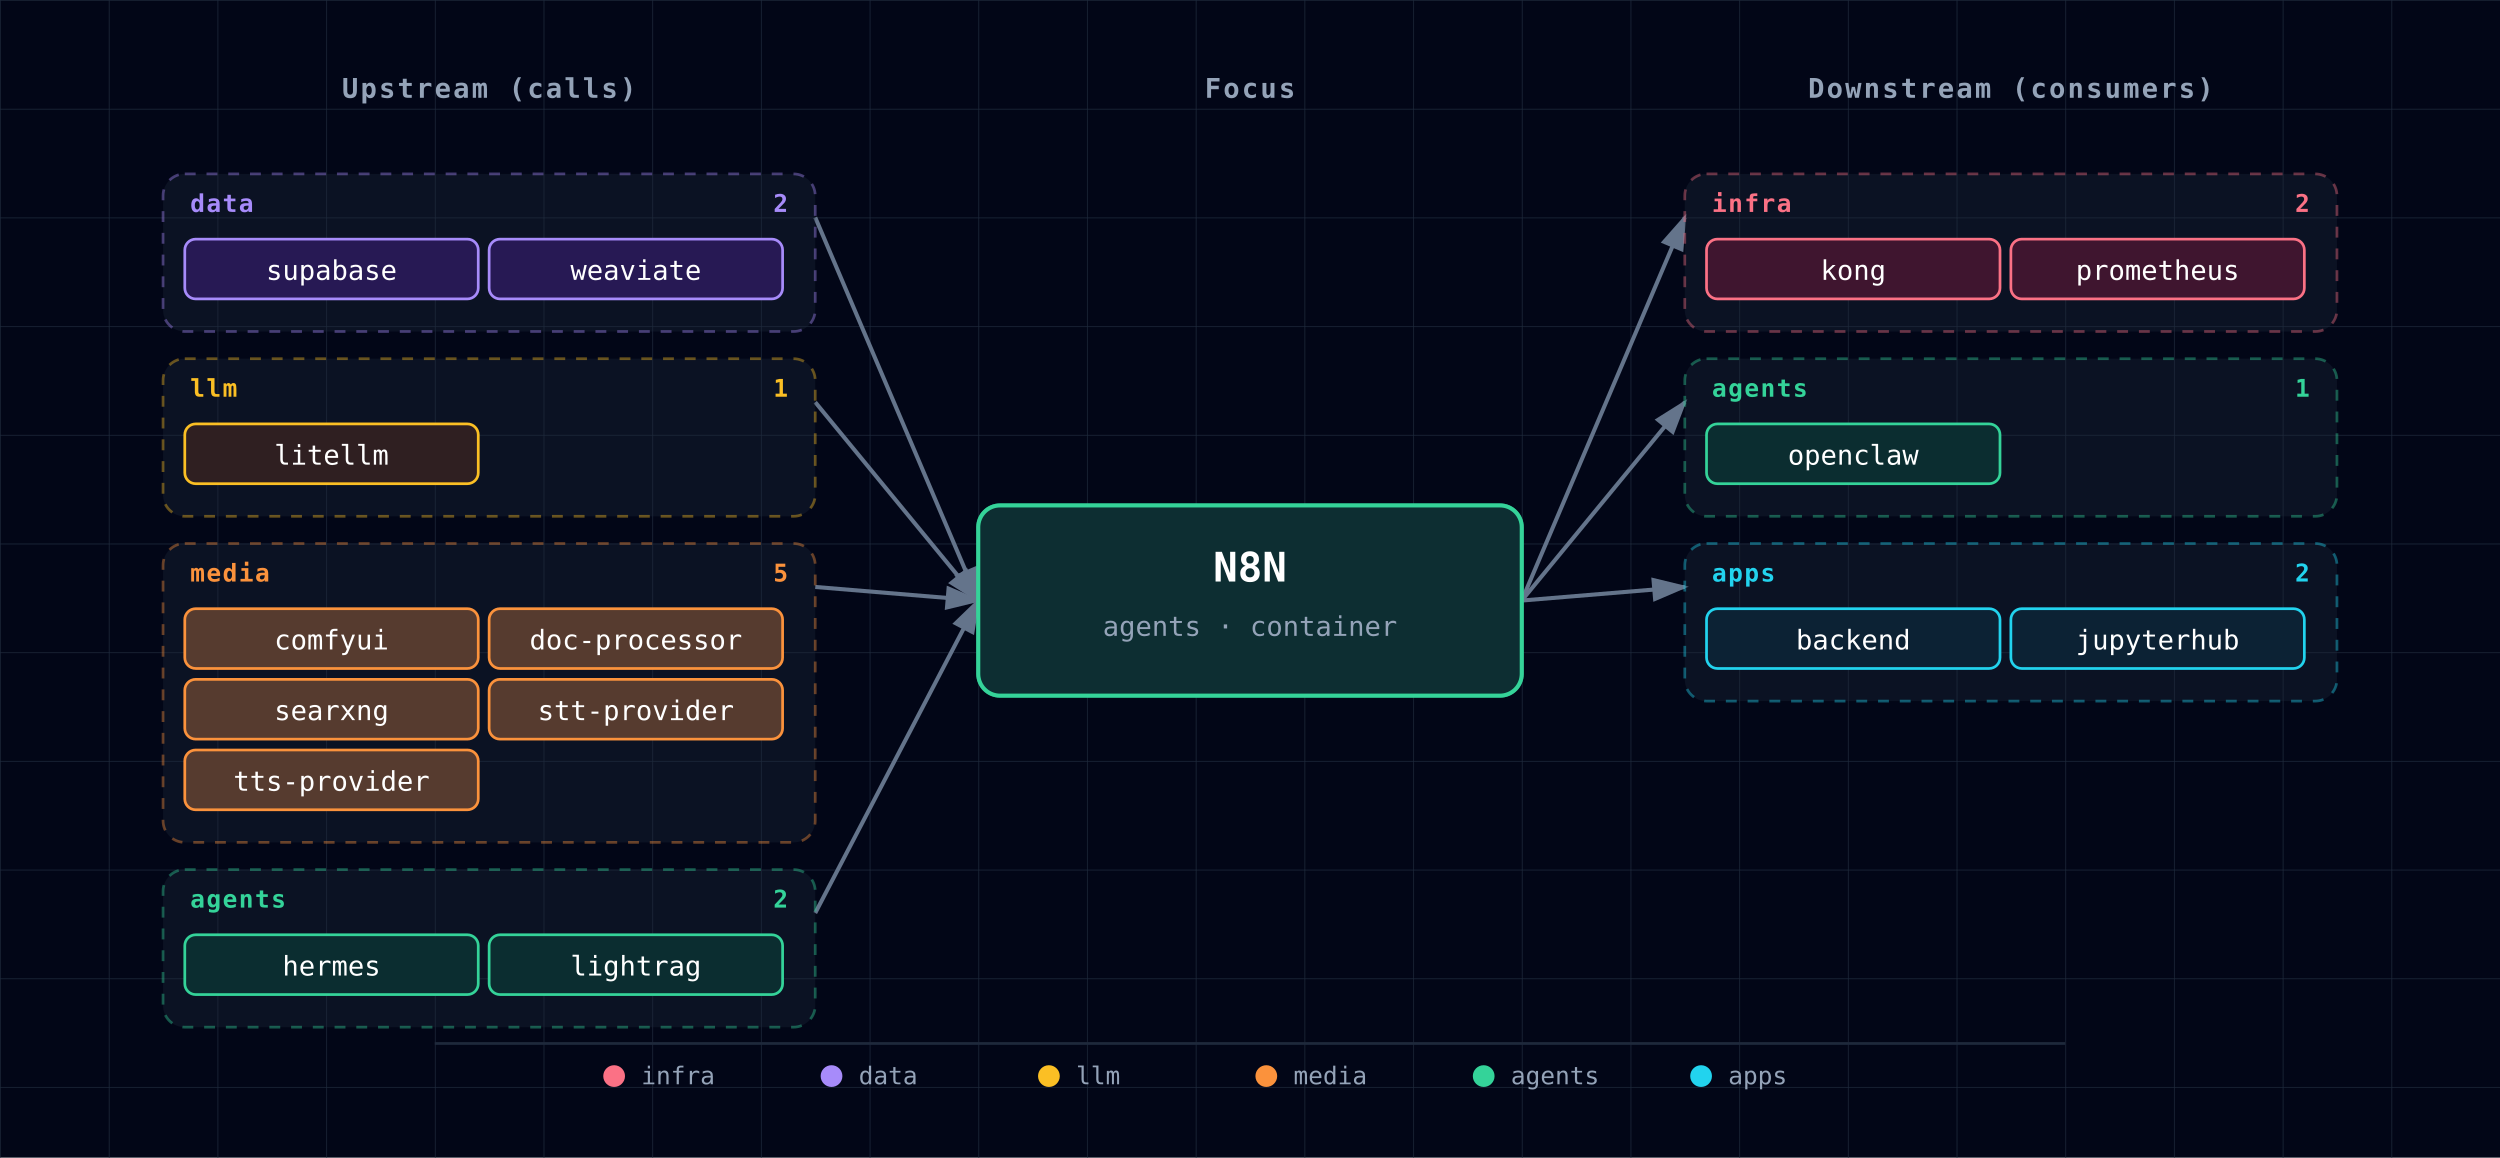
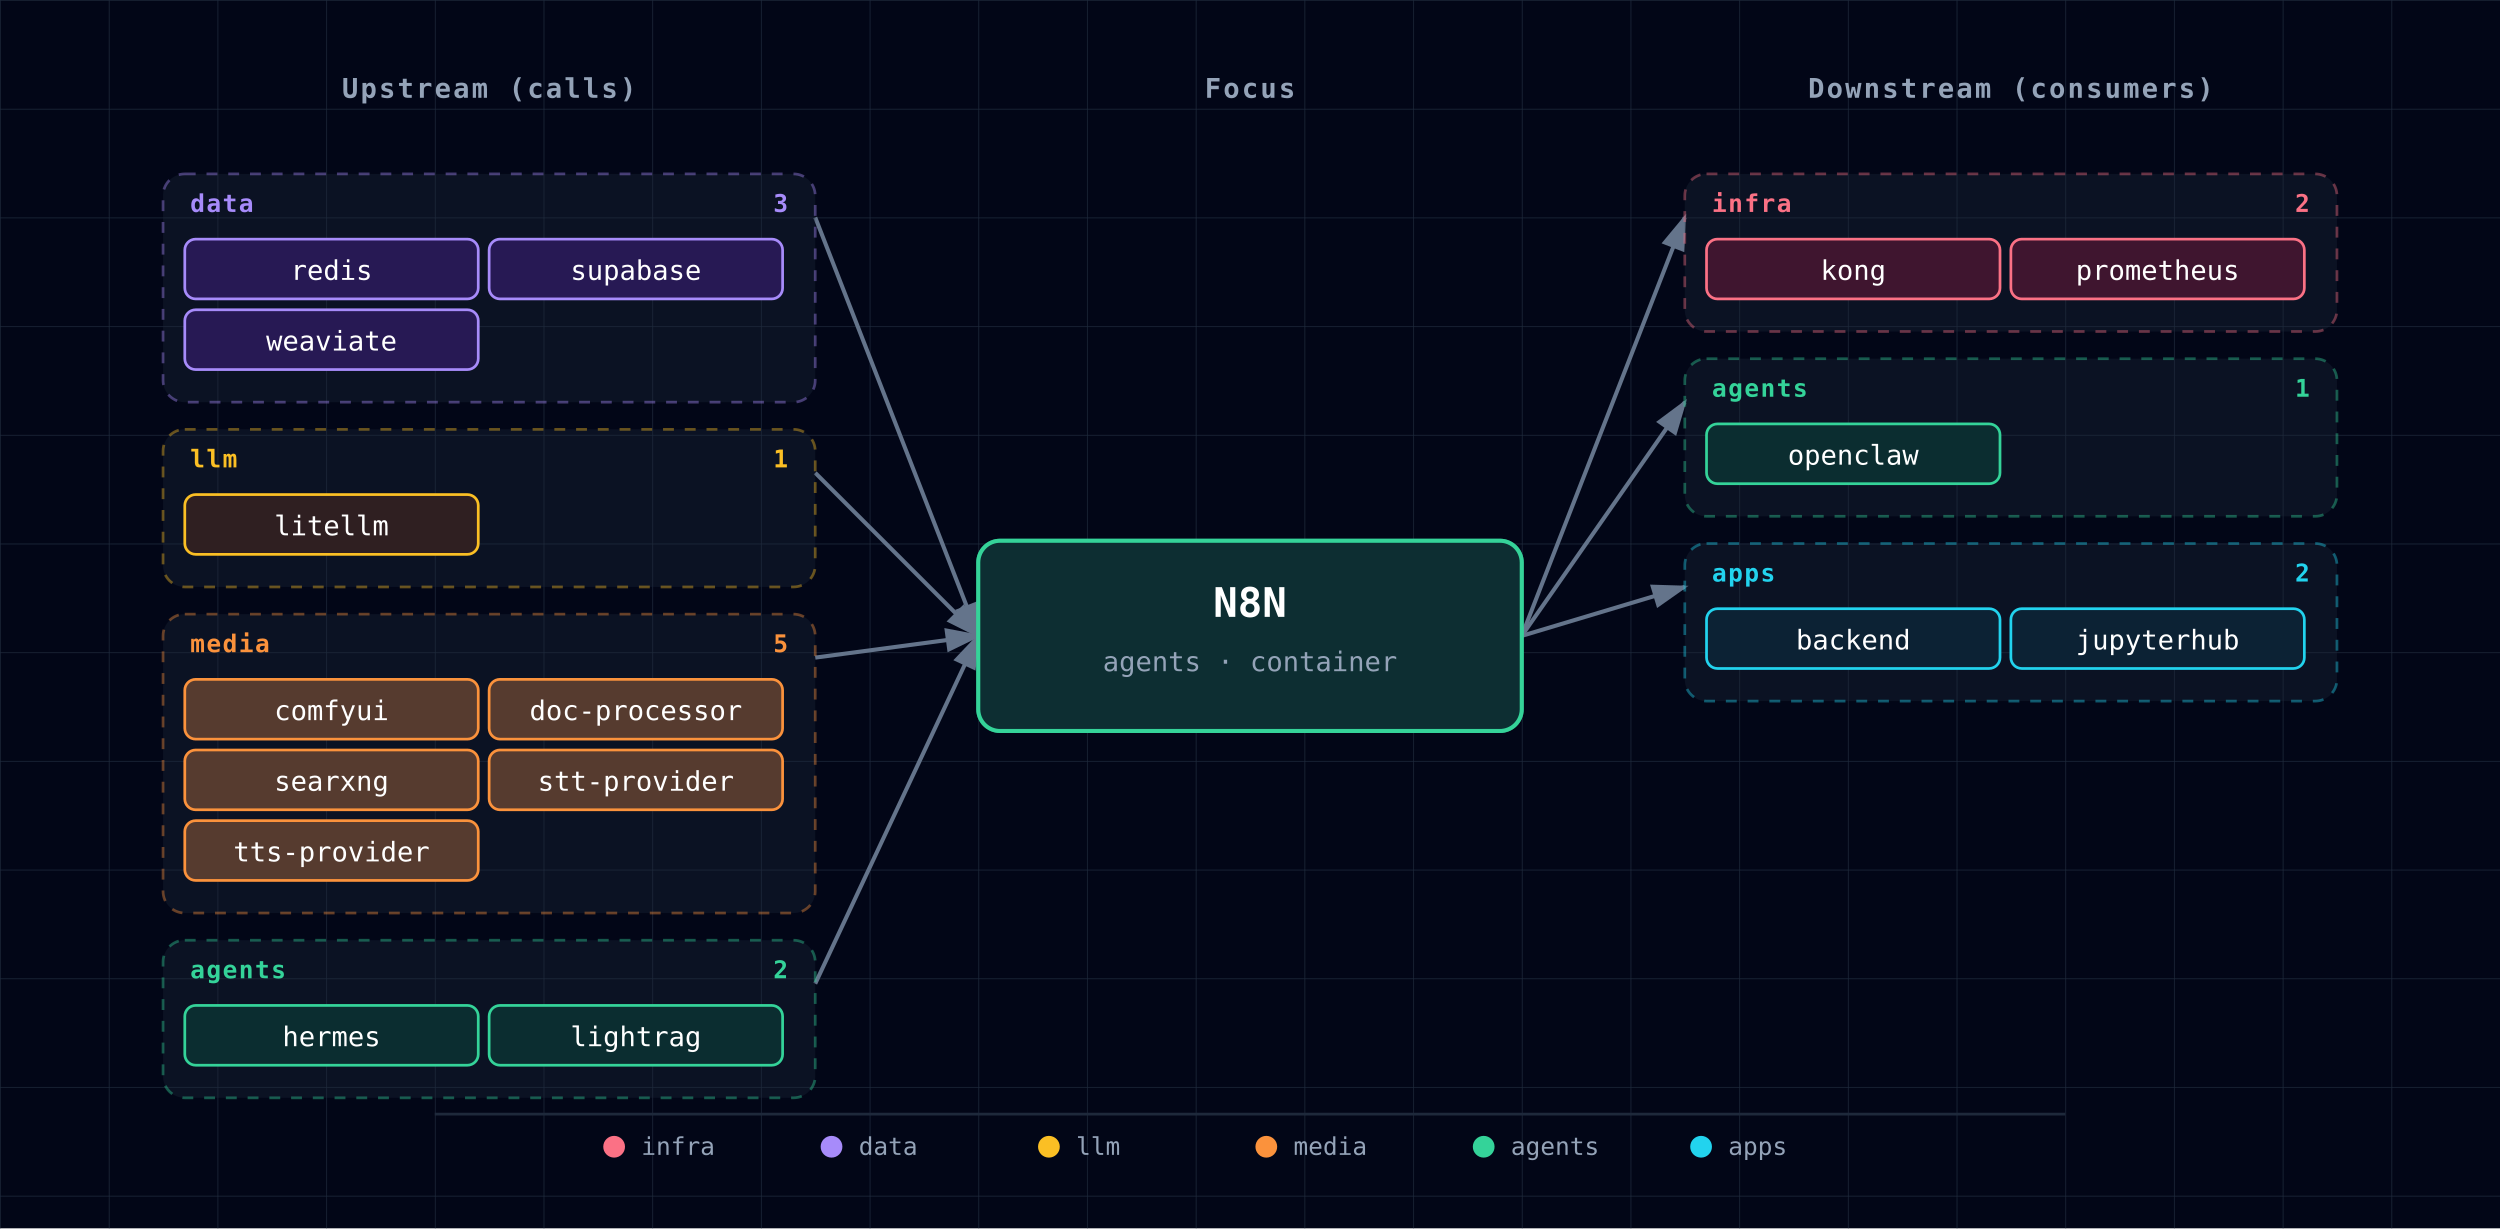
- <svg xmlns="http://www.w3.org/2000/svg" viewBox="0 0 920 426" font-family="'JetBrains Mono', 'Fira Code', Menlo, Consolas, monospace">
+ <svg xmlns="http://www.w3.org/2000/svg" viewBox="0 0 920 452" font-family="'JetBrains Mono', 'Fira Code', Menlo, Consolas, monospace">
  <defs>
    <pattern id="grid" width="40" height="40" patternUnits="userSpaceOnUse">
      <path d="M 40 0 L 0 0 0 40" fill="none" stroke="#1e293b" stroke-width="0.5" />
    </pattern>
    <marker id="arrowhead" markerWidth="9" markerHeight="6" refX="8" refY="3" orient="auto">
      <polygon points="0 0, 9 3, 0 6" fill="#64748b" />
    </marker>
    <filter id="focus-glow" x="-50%" y="-50%" width="200%" height="200%">
      <feGaussianBlur in="SourceAlpha" stdDeviation="6" />
      <feFlood flood-color="#34d399" flood-opacity="0.6" />
      <feComposite in2="SourceAlpha" operator="in" />
      <feMerge>
        <feMergeNode />
        <feMergeNode in="SourceGraphic" />
      </feMerge>
    </filter>
  </defs>
-   <rect width="920" height="426" fill="#020617" />
-   <rect width="920" height="426" fill="url(#grid)" />
+   <rect width="920" height="452" fill="#020617" />
+   <rect width="920" height="452" fill="url(#grid)" />
  <text x="180" y="36" fill="#94a3b8" font-size="10" font-weight="600" text-anchor="middle" letter-spacing="0.08em">Upstream (calls)</text>
  <text x="460" y="36" fill="#94a3b8" font-size="10" font-weight="600" text-anchor="middle" letter-spacing="0.08em">Focus</text>
  <text x="740" y="36" fill="#94a3b8" font-size="10" font-weight="600" text-anchor="middle" letter-spacing="0.08em">Downstream (consumers)</text>
-   <line x1="300" y1="80" x2="360" y2="221" stroke="#64748b" stroke-width="1.5" marker-end="url(#arrowhead)" />
-   <line x1="300" y1="148" x2="360" y2="221" stroke="#64748b" stroke-width="1.5" marker-end="url(#arrowhead)" />
-   <line x1="300" y1="216" x2="360" y2="221" stroke="#64748b" stroke-width="1.5" marker-end="url(#arrowhead)" />
-   <line x1="300" y1="336" x2="360" y2="221" stroke="#64748b" stroke-width="1.5" marker-end="url(#arrowhead)" />
-   <line x1="560" y1="221" x2="620" y2="80" stroke="#64748b" stroke-width="1.5" marker-end="url(#arrowhead)" />
-   <line x1="560" y1="221" x2="620" y2="148" stroke="#64748b" stroke-width="1.5" marker-end="url(#arrowhead)" />
-   <line x1="560" y1="221" x2="620" y2="216" stroke="#64748b" stroke-width="1.5" marker-end="url(#arrowhead)" />
+   <line x1="300" y1="80" x2="360" y2="234" stroke="#64748b" stroke-width="1.5" marker-end="url(#arrowhead)" />
+   <line x1="300" y1="174" x2="360" y2="234" stroke="#64748b" stroke-width="1.5" marker-end="url(#arrowhead)" />
+   <line x1="300" y1="242" x2="360" y2="234" stroke="#64748b" stroke-width="1.5" marker-end="url(#arrowhead)" />
+   <line x1="300" y1="362" x2="360" y2="234" stroke="#64748b" stroke-width="1.5" marker-end="url(#arrowhead)" />
+   <line x1="560" y1="234" x2="620" y2="80" stroke="#64748b" stroke-width="1.5" marker-end="url(#arrowhead)" />
+   <line x1="560" y1="234" x2="620" y2="148" stroke="#64748b" stroke-width="1.5" marker-end="url(#arrowhead)" />
+   <line x1="560" y1="234" x2="620" y2="216" stroke="#64748b" stroke-width="1.5" marker-end="url(#arrowhead)" />
  <g>
    <g class="cluster">
-       <rect x="60" y="64" width="240" height="58" rx="8" fill="rgba(30,41,59,0.35)" stroke="#a78bfa" stroke-width="1" stroke-dasharray="4,4" stroke-opacity="0.4" />
+       <rect x="60" y="64" width="240" height="84" rx="8" fill="rgba(30,41,59,0.35)" stroke="#a78bfa" stroke-width="1" stroke-dasharray="4,4" stroke-opacity="0.4" />
      <text x="70" y="78" fill="#a78bfa" font-size="9" font-weight="700" text-anchor="start" style="letter-spacing:0.06em;text-transform:uppercase;">data</text>
-       <text x="290" y="78" fill="#a78bfa" font-size="9" font-weight="600" text-anchor="end">2</text>
+       <text x="290" y="78" fill="#a78bfa" font-size="9" font-weight="600" text-anchor="end">3</text>
    </g>
    <g>
      <rect x="68" y="88" width="108" height="22" rx="4" fill="#0f172a" />
      <rect x="68" y="88" width="108" height="22" rx="4" fill="rgba(76, 29, 149, 0.4)" stroke="#a78bfa" stroke-width="1" />
-       <text x="122" y="103" fill="white" font-size="10" text-anchor="middle">supabase</text>
+       <text x="122" y="103" fill="white" font-size="10" text-anchor="middle">redis</text>
    </g>
    <g>
      <rect x="180" y="88" width="108" height="22" rx="4" fill="#0f172a" />
      <rect x="180" y="88" width="108" height="22" rx="4" fill="rgba(76, 29, 149, 0.4)" stroke="#a78bfa" stroke-width="1" />
-       <text x="234" y="103" fill="white" font-size="10" text-anchor="middle">weaviate</text>
+       <text x="234" y="103" fill="white" font-size="10" text-anchor="middle">supabase</text>
+     </g>
+     <g>
+       <rect x="68" y="114" width="108" height="22" rx="4" fill="#0f172a" />
+       <rect x="68" y="114" width="108" height="22" rx="4" fill="rgba(76, 29, 149, 0.4)" stroke="#a78bfa" stroke-width="1" />
+       <text x="122" y="129" fill="white" font-size="10" text-anchor="middle">weaviate</text>
    </g>
    <g class="cluster">
-       <rect x="60" y="132" width="240" height="58" rx="8" fill="rgba(30,41,59,0.35)" stroke="#fbbf24" stroke-width="1" stroke-dasharray="4,4" stroke-opacity="0.4" />
-       <text x="70" y="146" fill="#fbbf24" font-size="9" font-weight="700" text-anchor="start" style="letter-spacing:0.06em;text-transform:uppercase;">llm</text>
-       <text x="290" y="146" fill="#fbbf24" font-size="9" font-weight="600" text-anchor="end">1</text>
+       <rect x="60" y="158" width="240" height="58" rx="8" fill="rgba(30,41,59,0.35)" stroke="#fbbf24" stroke-width="1" stroke-dasharray="4,4" stroke-opacity="0.4" />
+       <text x="70" y="172" fill="#fbbf24" font-size="9" font-weight="700" text-anchor="start" style="letter-spacing:0.06em;text-transform:uppercase;">llm</text>
+       <text x="290" y="172" fill="#fbbf24" font-size="9" font-weight="600" text-anchor="end">1</text>
    </g>
    <g>
-       <rect x="68" y="156" width="108" height="22" rx="4" fill="#0f172a" />
-       <rect x="68" y="156" width="108" height="22" rx="4" fill="rgba(120, 53, 15, 0.3)" stroke="#fbbf24" stroke-width="1" />
-       <text x="122" y="171" fill="white" font-size="10" text-anchor="middle">litellm</text>
+       <rect x="68" y="182" width="108" height="22" rx="4" fill="#0f172a" />
+       <rect x="68" y="182" width="108" height="22" rx="4" fill="rgba(120, 53, 15, 0.3)" stroke="#fbbf24" stroke-width="1" />
+       <text x="122" y="197" fill="white" font-size="10" text-anchor="middle">litellm</text>
    </g>
    <g class="cluster">
-       <rect x="60" y="200" width="240" height="110" rx="8" fill="rgba(30,41,59,0.35)" stroke="#fb923c" stroke-width="1" stroke-dasharray="4,4" stroke-opacity="0.4" />
-       <text x="70" y="214" fill="#fb923c" font-size="9" font-weight="700" text-anchor="start" style="letter-spacing:0.06em;text-transform:uppercase;">media</text>
-       <text x="290" y="214" fill="#fb923c" font-size="9" font-weight="600" text-anchor="end">5</text>
-     </g>
-     <g>
-       <rect x="68" y="224" width="108" height="22" rx="4" fill="#0f172a" />
-       <rect x="68" y="224" width="108" height="22" rx="4" fill="rgba(251, 146, 60, 0.3)" stroke="#fb923c" stroke-width="1" />
-       <text x="122" y="239" fill="white" font-size="10" text-anchor="middle">comfyui</text>
-     </g>
-     <g>
-       <rect x="180" y="224" width="108" height="22" rx="4" fill="#0f172a" />
-       <rect x="180" y="224" width="108" height="22" rx="4" fill="rgba(251, 146, 60, 0.3)" stroke="#fb923c" stroke-width="1" />
-       <text x="234" y="239" fill="white" font-size="10" text-anchor="middle">doc-processor</text>
+       <rect x="60" y="226" width="240" height="110" rx="8" fill="rgba(30,41,59,0.35)" stroke="#fb923c" stroke-width="1" stroke-dasharray="4,4" stroke-opacity="0.4" />
+       <text x="70" y="240" fill="#fb923c" font-size="9" font-weight="700" text-anchor="start" style="letter-spacing:0.06em;text-transform:uppercase;">media</text>
+       <text x="290" y="240" fill="#fb923c" font-size="9" font-weight="600" text-anchor="end">5</text>
    </g>
    <g>
      <rect x="68" y="250" width="108" height="22" rx="4" fill="#0f172a" />
      <rect x="68" y="250" width="108" height="22" rx="4" fill="rgba(251, 146, 60, 0.3)" stroke="#fb923c" stroke-width="1" />
-       <text x="122" y="265" fill="white" font-size="10" text-anchor="middle">searxng</text>
+       <text x="122" y="265" fill="white" font-size="10" text-anchor="middle">comfyui</text>
    </g>
    <g>
      <rect x="180" y="250" width="108" height="22" rx="4" fill="#0f172a" />
      <rect x="180" y="250" width="108" height="22" rx="4" fill="rgba(251, 146, 60, 0.3)" stroke="#fb923c" stroke-width="1" />
-       <text x="234" y="265" fill="white" font-size="10" text-anchor="middle">stt-provider</text>
+       <text x="234" y="265" fill="white" font-size="10" text-anchor="middle">doc-processor</text>
    </g>
    <g>
      <rect x="68" y="276" width="108" height="22" rx="4" fill="#0f172a" />
      <rect x="68" y="276" width="108" height="22" rx="4" fill="rgba(251, 146, 60, 0.3)" stroke="#fb923c" stroke-width="1" />
-       <text x="122" y="291" fill="white" font-size="10" text-anchor="middle">tts-provider</text>
+       <text x="122" y="291" fill="white" font-size="10" text-anchor="middle">searxng</text>
+     </g>
+     <g>
+       <rect x="180" y="276" width="108" height="22" rx="4" fill="#0f172a" />
+       <rect x="180" y="276" width="108" height="22" rx="4" fill="rgba(251, 146, 60, 0.3)" stroke="#fb923c" stroke-width="1" />
+       <text x="234" y="291" fill="white" font-size="10" text-anchor="middle">stt-provider</text>
+     </g>
+     <g>
+       <rect x="68" y="302" width="108" height="22" rx="4" fill="#0f172a" />
+       <rect x="68" y="302" width="108" height="22" rx="4" fill="rgba(251, 146, 60, 0.3)" stroke="#fb923c" stroke-width="1" />
+       <text x="122" y="317" fill="white" font-size="10" text-anchor="middle">tts-provider</text>
    </g>
    <g class="cluster">
-       <rect x="60" y="320" width="240" height="58" rx="8" fill="rgba(30,41,59,0.35)" stroke="#34d399" stroke-width="1" stroke-dasharray="4,4" stroke-opacity="0.4" />
-       <text x="70" y="334" fill="#34d399" font-size="9" font-weight="700" text-anchor="start" style="letter-spacing:0.06em;text-transform:uppercase;">agents</text>
-       <text x="290" y="334" fill="#34d399" font-size="9" font-weight="600" text-anchor="end">2</text>
+       <rect x="60" y="346" width="240" height="58" rx="8" fill="rgba(30,41,59,0.35)" stroke="#34d399" stroke-width="1" stroke-dasharray="4,4" stroke-opacity="0.4" />
+       <text x="70" y="360" fill="#34d399" font-size="9" font-weight="700" text-anchor="start" style="letter-spacing:0.06em;text-transform:uppercase;">agents</text>
+       <text x="290" y="360" fill="#34d399" font-size="9" font-weight="600" text-anchor="end">2</text>
    </g>
    <g>
-       <rect x="68" y="344" width="108" height="22" rx="4" fill="#0f172a" />
-       <rect x="68" y="344" width="108" height="22" rx="4" fill="rgba(6, 78, 59, 0.4)" stroke="#34d399" stroke-width="1" />
-       <text x="122" y="359" fill="white" font-size="10" text-anchor="middle">hermes</text>
+       <rect x="68" y="370" width="108" height="22" rx="4" fill="#0f172a" />
+       <rect x="68" y="370" width="108" height="22" rx="4" fill="rgba(6, 78, 59, 0.4)" stroke="#34d399" stroke-width="1" />
+       <text x="122" y="385" fill="white" font-size="10" text-anchor="middle">hermes</text>
    </g>
    <g>
-       <rect x="180" y="344" width="108" height="22" rx="4" fill="#0f172a" />
-       <rect x="180" y="344" width="108" height="22" rx="4" fill="rgba(6, 78, 59, 0.4)" stroke="#34d399" stroke-width="1" />
-       <text x="234" y="359" fill="white" font-size="10" text-anchor="middle">lightrag</text>
+       <rect x="180" y="370" width="108" height="22" rx="4" fill="#0f172a" />
+       <rect x="180" y="370" width="108" height="22" rx="4" fill="rgba(6, 78, 59, 0.4)" stroke="#34d399" stroke-width="1" />
+       <text x="234" y="385" fill="white" font-size="10" text-anchor="middle">lightrag</text>
    </g>
  </g>
  <g>
    <g class="cluster">
      <rect x="620" y="64" width="240" height="58" rx="8" fill="rgba(30,41,59,0.35)" stroke="#fb7185" stroke-width="1" stroke-dasharray="4,4" stroke-opacity="0.4" />
      <text x="630" y="78" fill="#fb7185" font-size="9" font-weight="700" text-anchor="start" style="letter-spacing:0.06em;text-transform:uppercase;">infra</text>
      <text x="850" y="78" fill="#fb7185" font-size="9" font-weight="600" text-anchor="end">2</text>
    </g>
    <g>
      <rect x="628" y="88" width="108" height="22" rx="4" fill="#0f172a" />
      <rect x="628" y="88" width="108" height="22" rx="4" fill="rgba(136, 19, 55, 0.4)" stroke="#fb7185" stroke-width="1" />
      <text x="682" y="103" fill="white" font-size="10" text-anchor="middle">kong</text>
    </g>
    <g>
      <rect x="740" y="88" width="108" height="22" rx="4" fill="#0f172a" />
      <rect x="740" y="88" width="108" height="22" rx="4" fill="rgba(136, 19, 55, 0.4)" stroke="#fb7185" stroke-width="1" />
      <text x="794" y="103" fill="white" font-size="10" text-anchor="middle">prometheus</text>
    </g>
    <g class="cluster">
      <rect x="620" y="132" width="240" height="58" rx="8" fill="rgba(30,41,59,0.35)" stroke="#34d399" stroke-width="1" stroke-dasharray="4,4" stroke-opacity="0.4" />
      <text x="630" y="146" fill="#34d399" font-size="9" font-weight="700" text-anchor="start" style="letter-spacing:0.06em;text-transform:uppercase;">agents</text>
      <text x="850" y="146" fill="#34d399" font-size="9" font-weight="600" text-anchor="end">1</text>
    </g>
    <g>
      <rect x="628" y="156" width="108" height="22" rx="4" fill="#0f172a" />
      <rect x="628" y="156" width="108" height="22" rx="4" fill="rgba(6, 78, 59, 0.4)" stroke="#34d399" stroke-width="1" />
      <text x="682" y="171" fill="white" font-size="10" text-anchor="middle">openclaw</text>
    </g>
    <g class="cluster">
      <rect x="620" y="200" width="240" height="58" rx="8" fill="rgba(30,41,59,0.35)" stroke="#22d3ee" stroke-width="1" stroke-dasharray="4,4" stroke-opacity="0.4" />
      <text x="630" y="214" fill="#22d3ee" font-size="9" font-weight="700" text-anchor="start" style="letter-spacing:0.06em;text-transform:uppercase;">apps</text>
      <text x="850" y="214" fill="#22d3ee" font-size="9" font-weight="600" text-anchor="end">2</text>
    </g>
    <g>
      <rect x="628" y="224" width="108" height="22" rx="4" fill="#0f172a" />
      <rect x="628" y="224" width="108" height="22" rx="4" fill="rgba(8, 51, 68, 0.4)" stroke="#22d3ee" stroke-width="1" />
      <text x="682" y="239" fill="white" font-size="10" text-anchor="middle">backend</text>
    </g>
    <g>
      <rect x="740" y="224" width="108" height="22" rx="4" fill="#0f172a" />
      <rect x="740" y="224" width="108" height="22" rx="4" fill="rgba(8, 51, 68, 0.4)" stroke="#22d3ee" stroke-width="1" />
      <text x="794" y="239" fill="white" font-size="10" text-anchor="middle">jupyterhub</text>
    </g>
  </g>
  <g class="focus" filter="url(#focus-glow)">
-     <rect x="360" y="186" width="200" height="70" rx="8" fill="#0f172a" />
-     <rect x="360" y="186" width="200" height="70" rx="8" fill="rgba(6, 78, 59, 0.4)" stroke="#34d399" stroke-width="1.5" />
-     <text x="460" y="214" fill="white" font-size="15" font-weight="700" text-anchor="middle">N8N</text>
-     <text x="460" y="234" fill="#94a3b8" font-size="10" text-anchor="middle">agents · container</text>
+     <rect x="360" y="199" width="200" height="70" rx="8" fill="#0f172a" />
+     <rect x="360" y="199" width="200" height="70" rx="8" fill="rgba(6, 78, 59, 0.4)" stroke="#34d399" stroke-width="1.5" />
+     <text x="460" y="227" fill="white" font-size="15" font-weight="700" text-anchor="middle">N8N</text>
+     <text x="460" y="247" fill="#94a3b8" font-size="10" text-anchor="middle">agents · container</text>
  </g>
  <g class="legend">
-     <line x1="160" y1="384" x2="760" y2="384" stroke="#1e293b" stroke-width="1" />
-     <circle cx="226" cy="396" r="4" fill="#fb7185" />
-     <text x="236" y="399" fill="#94a3b8" font-size="9" font-weight="400" text-anchor="start">infra</text>
-     <circle cx="306" cy="396" r="4" fill="#a78bfa" />
-     <text x="316" y="399" fill="#94a3b8" font-size="9" font-weight="400" text-anchor="start">data</text>
-     <circle cx="386" cy="396" r="4" fill="#fbbf24" />
-     <text x="396" y="399" fill="#94a3b8" font-size="9" font-weight="400" text-anchor="start">llm</text>
-     <circle cx="466" cy="396" r="4" fill="#fb923c" />
-     <text x="476" y="399" fill="#94a3b8" font-size="9" font-weight="400" text-anchor="start">media</text>
-     <circle cx="546" cy="396" r="4" fill="#34d399" />
-     <text x="556" y="399" fill="#94a3b8" font-size="9" font-weight="400" text-anchor="start">agents</text>
-     <circle cx="626" cy="396" r="4" fill="#22d3ee" />
-     <text x="636" y="399" fill="#94a3b8" font-size="9" font-weight="400" text-anchor="start">apps</text>
+     <line x1="160" y1="410" x2="760" y2="410" stroke="#1e293b" stroke-width="1" />
+     <circle cx="226" cy="422" r="4" fill="#fb7185" />
+     <text x="236" y="425" fill="#94a3b8" font-size="9" font-weight="400" text-anchor="start">infra</text>
+     <circle cx="306" cy="422" r="4" fill="#a78bfa" />
+     <text x="316" y="425" fill="#94a3b8" font-size="9" font-weight="400" text-anchor="start">data</text>
+     <circle cx="386" cy="422" r="4" fill="#fbbf24" />
+     <text x="396" y="425" fill="#94a3b8" font-size="9" font-weight="400" text-anchor="start">llm</text>
+     <circle cx="466" cy="422" r="4" fill="#fb923c" />
+     <text x="476" y="425" fill="#94a3b8" font-size="9" font-weight="400" text-anchor="start">media</text>
+     <circle cx="546" cy="422" r="4" fill="#34d399" />
+     <text x="556" y="425" fill="#94a3b8" font-size="9" font-weight="400" text-anchor="start">agents</text>
+     <circle cx="626" cy="422" r="4" fill="#22d3ee" />
+     <text x="636" y="425" fill="#94a3b8" font-size="9" font-weight="400" text-anchor="start">apps</text>
  </g>
</svg>
